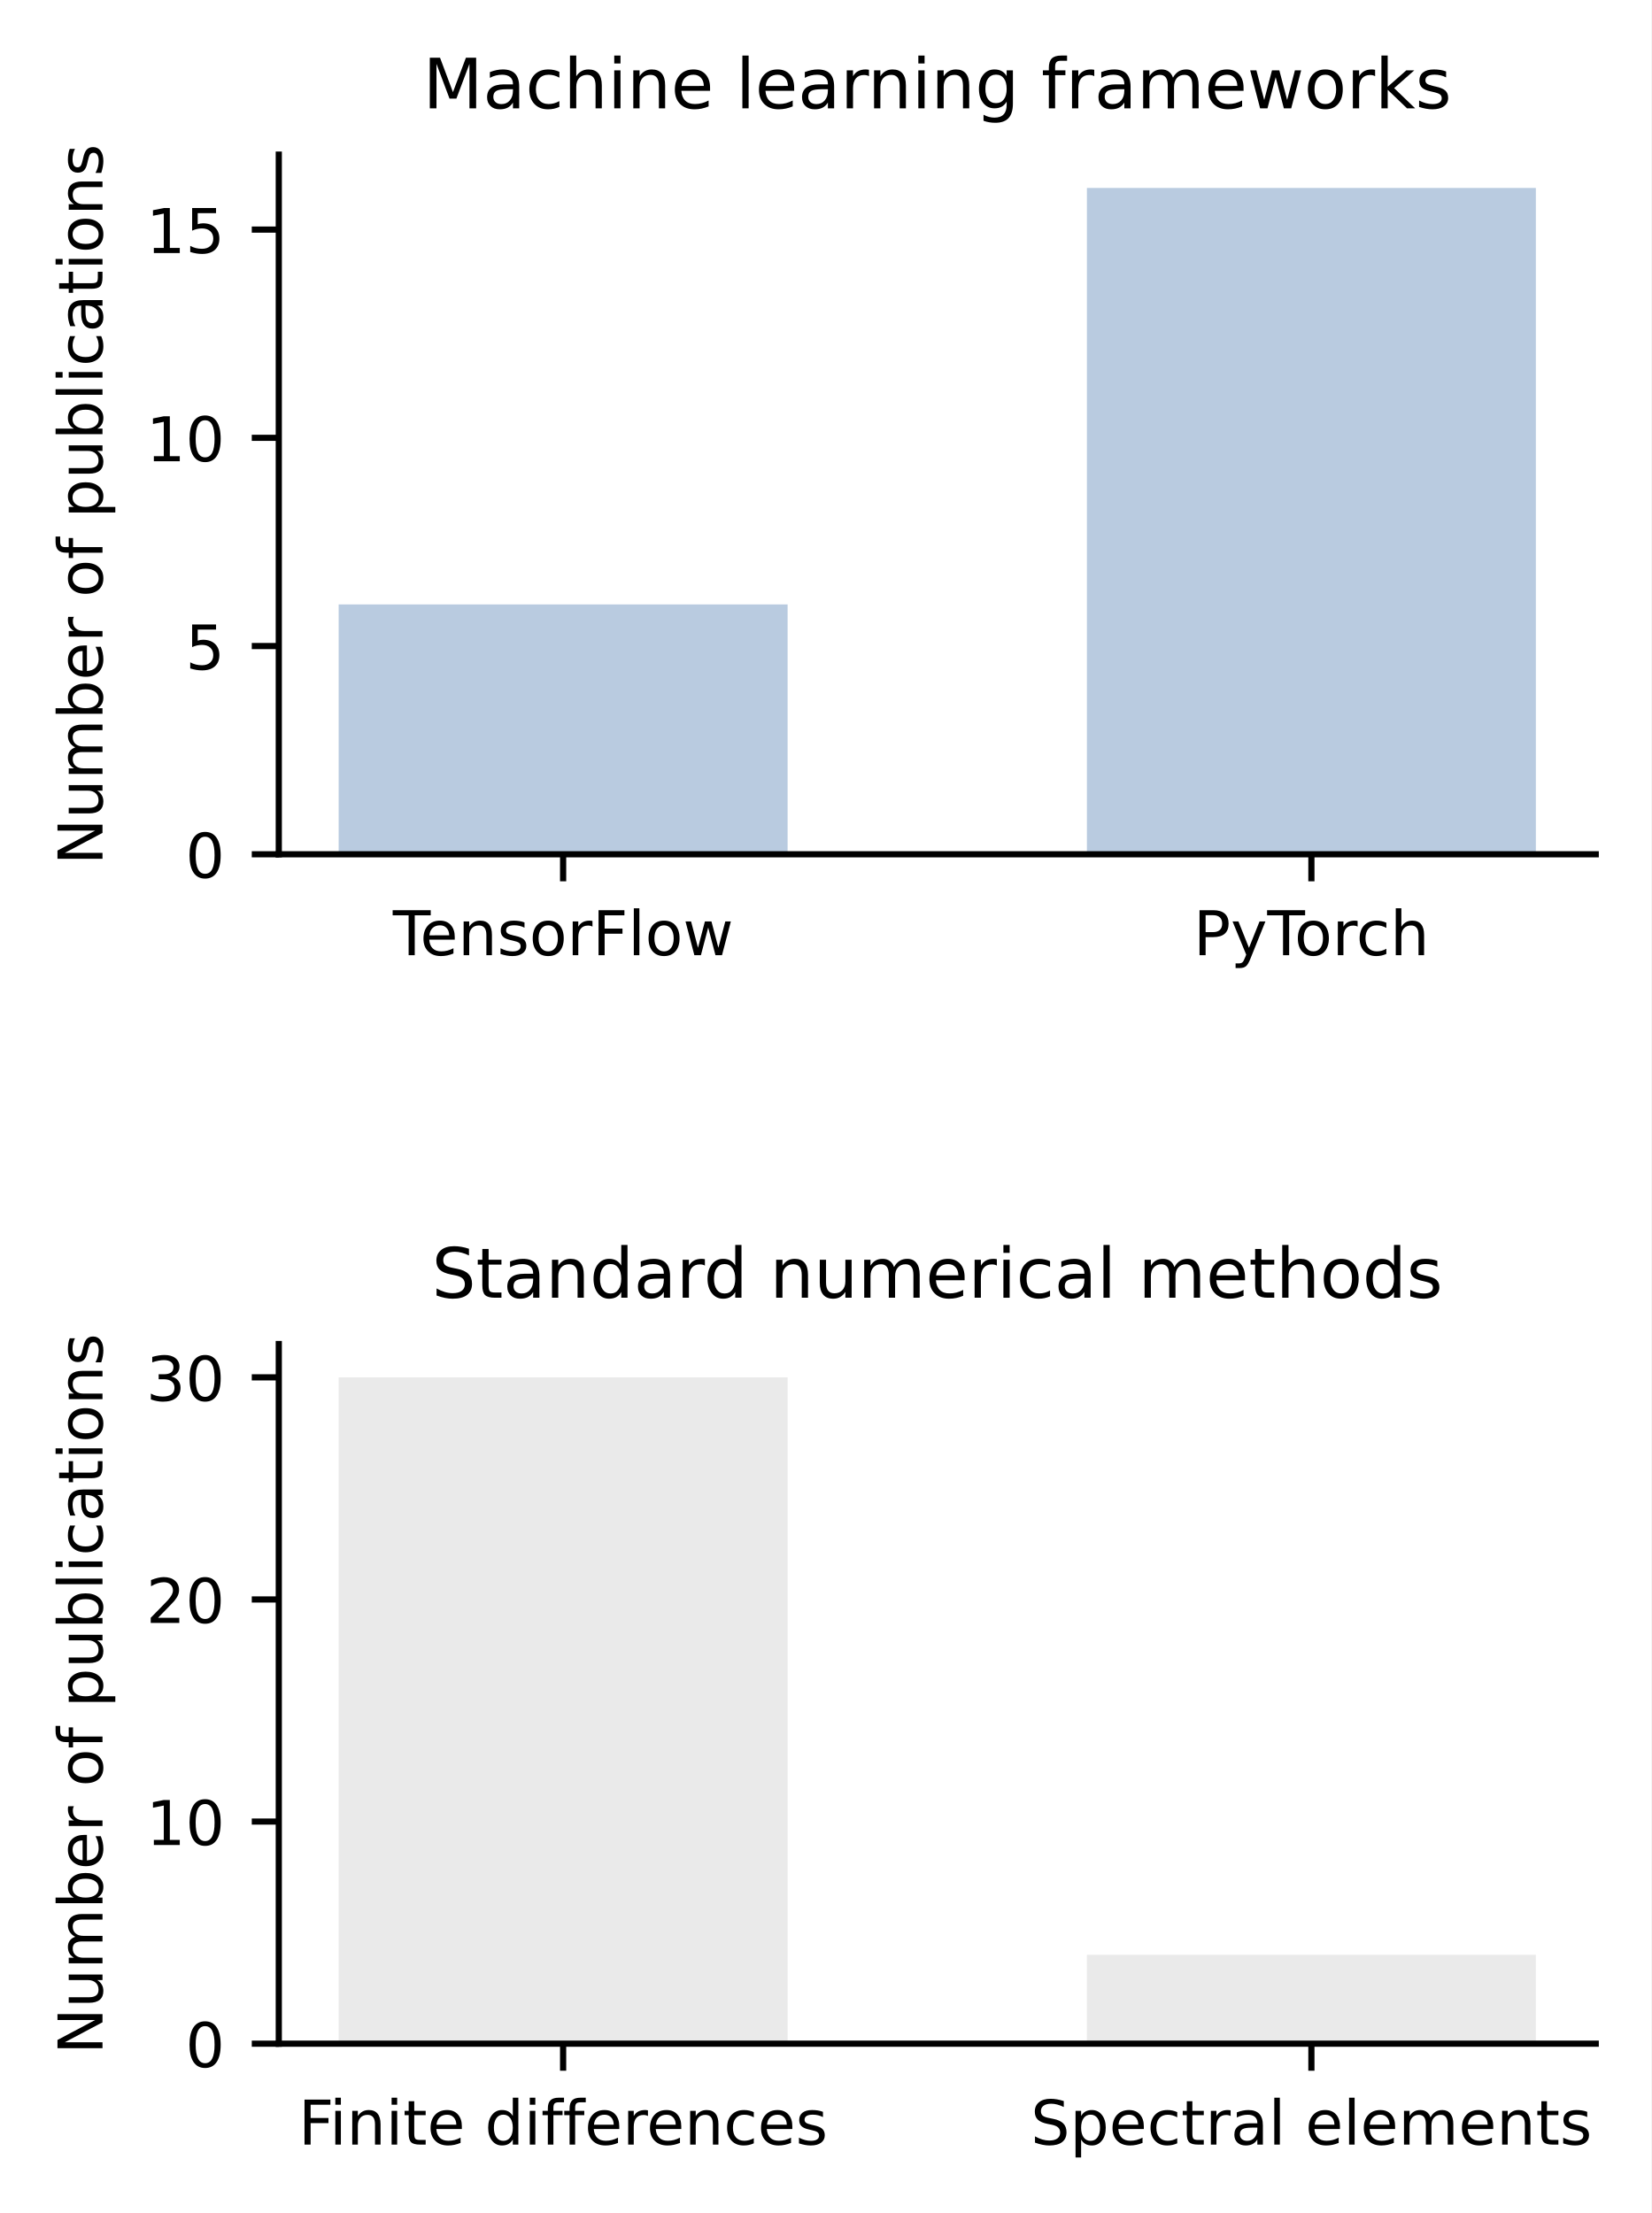
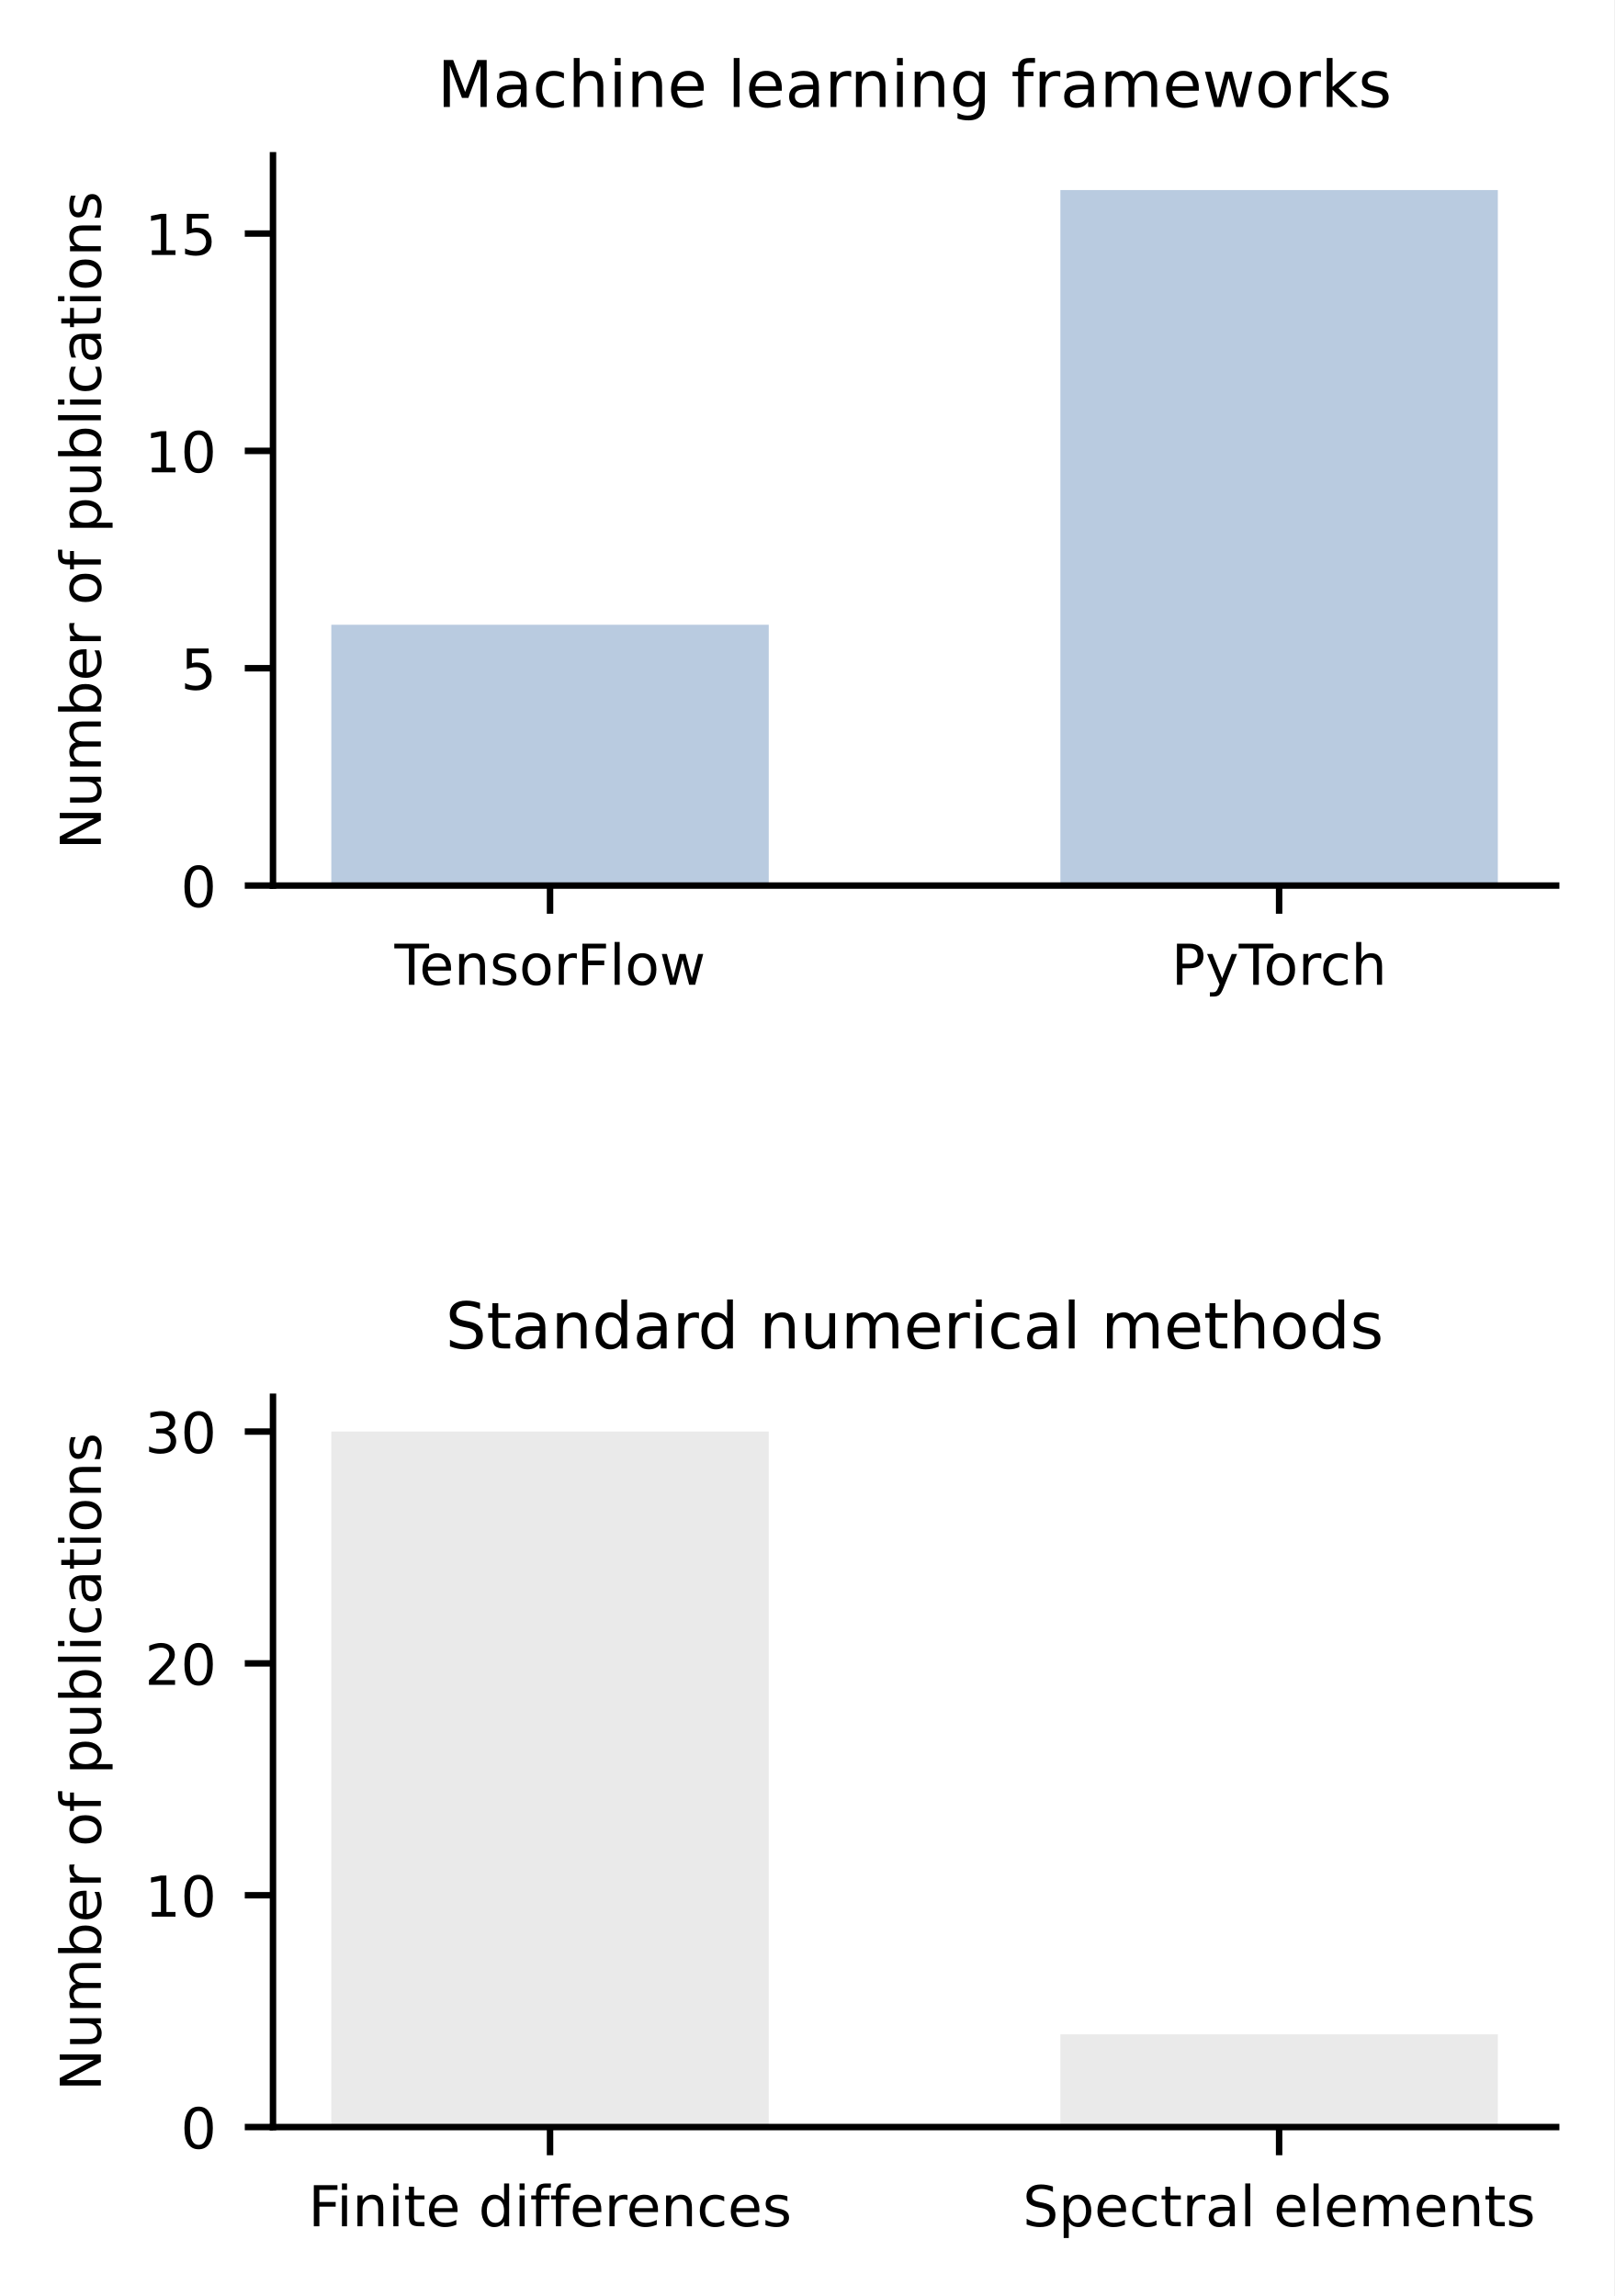
- <svg xmlns="http://www.w3.org/2000/svg" xmlns:xlink="http://www.w3.org/1999/xlink" width="213.963pt" height="286.781pt" viewBox="0 0 213.963 286.781" version="1.1">
+ <svg xmlns="http://www.w3.org/2000/svg" xmlns:xlink="http://www.w3.org/1999/xlink" width="200.346pt" height="285.053pt" viewBox="0 0 200.346 285.053" version="1.1">
  <defs>
    <style type="text/css">*{stroke-linejoin: round; stroke-linecap: butt}</style>
  </defs>
  <g id="figure_1">
    <g id="patch_1">
-       <path d="M 0 286.781  L 213.963 286.781  L 213.963 0  L 0 0  z " style="fill: #ffffff" />
+       <path d="M 0 285.053  L 200.346 285.053  L 200.346 0  L 0 0  z " style="fill: #ffffff" />
    </g>
    <g id="axes_1">
      <g id="patch_2">
-         <path d="M 36.123 110.705  L 206.762 110.705  L 206.762 20.039  L 36.123 20.039  z " style="fill: #ffffff" />
+         <path d="M 33.882 109.945  L 193.146 109.945  L 193.146 19.279  L 33.882 19.279  z " style="fill: #ffffff" />
      </g>
      <g id="patch_3">
-         <path d="M 43.879 110.705  L 102.052 110.705  L 102.052 78.324  L 43.879 78.324  z " clip-path="url(#p277407764f)" style="fill: #b9cbe0" />
+         <path d="M 41.121 109.945  L 95.416 109.945  L 95.416 77.564  L 41.121 77.564  z " clip-path="url(#p215ea0f92a)" style="fill: #b9cbe0" />
      </g>
      <g id="patch_4">
-         <path d="M 140.833 110.705  L 199.006 110.705  L 199.006 24.356  L 140.833 24.356  z " clip-path="url(#p277407764f)" style="fill: #b9cbe0" />
+         <path d="M 131.612 109.945  L 185.907 109.945  L 185.907 23.596  L 131.612 23.596  z " clip-path="url(#p215ea0f92a)" style="fill: #b9cbe0" />
      </g>
      <g id="matplotlib.axis_1">
        <g id="xtick_1">
          <g id="line2d_1">
            <defs>
-               <path id="ma3df332c4b" d="M 0 0  L 0 3.5  " style="stroke: #000000; stroke-width: 0.8" />
+               <path id="m71674c6749" d="M 0 0  L 0 3.5  " style="stroke: #000000; stroke-width: 0.8" />
            </defs>
            <g>
-               <use xlink:href="#ma3df332c4b" x="72.965" y="110.705" style="stroke: #000000; stroke-width: 0.8" />
+               <use xlink:href="#m71674c6749" x="68.269" y="109.945" style="stroke: #000000; stroke-width: 0.8" />
            </g>
          </g>
          <g id="text_1">
-             <g transform="translate(50.8996 123.784) scale(0.08 -0.08)">
+             <g transform="translate(48.96131 122.2643) scale(0.07 -0.07)">
              <defs>
                <path id="DejaVuSans-54" d="M -19 4666  L 3928 4666  L 3928 4134  L 2272 4134  L 2272 0  L 1638 0  L 1638 4134  L -19 4134  L -19 4666  z " transform="scale(0.015625)" />
                <path id="DejaVuSans-65" d="M 3597 1894  L 3597 1613  L 953 1613  Q 991 1019 1311 708  Q 1631 397 2203 397  Q 2534 397 2845 478  Q 3156 559 3463 722  L 3463 178  Q 3153 47 2828 -22  Q 2503 -91 2169 -91  Q 1331 -91 842 396  Q 353 884 353 1716  Q 353 2575 817 3079  Q 1281 3584 2069 3584  Q 2775 3584 3186 3129  Q 3597 2675 3597 1894  z M 3022 2063  Q 3016 2534 2758 2815  Q 2500 3097 2075 3097  Q 1594 3097 1305 2825  Q 1016 2553 972 2059  L 3022 2063  z " transform="scale(0.015625)" />
                <path id="DejaVuSans-6e" d="M 3513 2113  L 3513 0  L 2938 0  L 2938 2094  Q 2938 2591 2744 2837  Q 2550 3084 2163 3084  Q 1697 3084 1428 2787  Q 1159 2491 1159 1978  L 1159 0  L 581 0  L 581 3500  L 1159 3500  L 1159 2956  Q 1366 3272 1645 3428  Q 1925 3584 2291 3584  Q 2894 3584 3203 3211  Q 3513 2838 3513 2113  z " transform="scale(0.015625)" />
                <path id="DejaVuSans-73" d="M 2834 3397  L 2834 2853  Q 2591 2978 2328 3040  Q 2066 3103 1784 3103  Q 1356 3103 1142 2972  Q 928 2841 928 2578  Q 928 2378 1081 2264  Q 1234 2150 1697 2047  L 1894 2003  Q 2506 1872 2764 1633  Q 3022 1394 3022 966  Q 3022 478 2636 193  Q 2250 -91 1575 -91  Q 1294 -91 989 -36  Q 684 19 347 128  L 347 722  Q 666 556 975 473  Q 1284 391 1588 391  Q 1994 391 2212 530  Q 2431 669 2431 922  Q 2431 1156 2273 1281  Q 2116 1406 1581 1522  L 1381 1569  Q 847 1681 609 1914  Q 372 2147 372 2553  Q 372 3047 722 3315  Q 1072 3584 1716 3584  Q 2034 3584 2315 3537  Q 2597 3491 2834 3397  z " transform="scale(0.015625)" />
                <path id="DejaVuSans-6f" d="M 1959 3097  Q 1497 3097 1228 2736  Q 959 2375 959 1747  Q 959 1119 1226 758  Q 1494 397 1959 397  Q 2419 397 2687 759  Q 2956 1122 2956 1747  Q 2956 2369 2687 2733  Q 2419 3097 1959 3097  z M 1959 3584  Q 2709 3584 3137 3096  Q 3566 2609 3566 1747  Q 3566 888 3137 398  Q 2709 -91 1959 -91  Q 1206 -91 779 398  Q 353 888 353 1747  Q 353 2609 779 3096  Q 1206 3584 1959 3584  z " transform="scale(0.015625)" />
                <path id="DejaVuSans-72" d="M 2631 2963  Q 2534 3019 2420 3045  Q 2306 3072 2169 3072  Q 1681 3072 1420 2755  Q 1159 2438 1159 1844  L 1159 0  L 581 0  L 581 3500  L 1159 3500  L 1159 2956  Q 1341 3275 1631 3429  Q 1922 3584 2338 3584  Q 2397 3584 2469 3576  Q 2541 3569 2628 3553  L 2631 2963  z " transform="scale(0.015625)" />
                <path id="DejaVuSans-46" d="M 628 4666  L 3309 4666  L 3309 4134  L 1259 4134  L 1259 2759  L 3109 2759  L 3109 2228  L 1259 2228  L 1259 0  L 628 0  L 628 4666  z " transform="scale(0.015625)" />
                <path id="DejaVuSans-6c" d="M 603 4863  L 1178 4863  L 1178 0  L 603 0  L 603 4863  z " transform="scale(0.015625)" />
                <path id="DejaVuSans-77" d="M 269 3500  L 844 3500  L 1563 769  L 2278 3500  L 2956 3500  L 3675 769  L 4391 3500  L 4966 3500  L 4050 0  L 3372 0  L 2619 2869  L 1863 0  L 1184 0  L 269 3500  z " transform="scale(0.015625)" />
              </defs>
              <use xlink:href="#DejaVuSans-54" />
              <use xlink:href="#DejaVuSans-65" x="44.084" />
              <use xlink:href="#DejaVuSans-6e" x="105.607" />
              <use xlink:href="#DejaVuSans-73" x="168.986" />
              <use xlink:href="#DejaVuSans-6f" x="221.086" />
              <use xlink:href="#DejaVuSans-72" x="282.268" />
              <use xlink:href="#DejaVuSans-46" x="323.381" />
              <use xlink:href="#DejaVuSans-6c" x="380.9" />
              <use xlink:href="#DejaVuSans-6f" x="408.684" />
              <use xlink:href="#DejaVuSans-77" x="469.865" />
            </g>
          </g>
        </g>
        <g id="xtick_2">
          <g id="line2d_2">
            <g>
-               <use xlink:href="#ma3df332c4b" x="169.92" y="110.705" style="stroke: #000000; stroke-width: 0.8" />
+               <use xlink:href="#m71674c6749" x="158.76" y="109.945" style="stroke: #000000; stroke-width: 0.8" />
            </g>
          </g>
          <g id="text_2">
-             <g transform="translate(154.641 123.784) scale(0.08 -0.08)">
+             <g transform="translate(145.3907 122.2643) scale(0.07 -0.07)">
              <defs>
                <path id="DejaVuSans-50" d="M 1259 4147  L 1259 2394  L 2053 2394  Q 2494 2394 2734 2622  Q 2975 2850 2975 3272  Q 2975 3691 2734 3919  Q 2494 4147 2053 4147  L 1259 4147  z M 628 4666  L 2053 4666  Q 2838 4666 3239 4311  Q 3641 3956 3641 3272  Q 3641 2581 3239 2228  Q 2838 1875 2053 1875  L 1259 1875  L 1259 0  L 628 0  L 628 4666  z " transform="scale(0.015625)" />
                <path id="DejaVuSans-79" d="M 2059 -325  Q 1816 -950 1584 -1140  Q 1353 -1331 966 -1331  L 506 -1331  L 506 -850  L 844 -850  Q 1081 -850 1212 -737  Q 1344 -625 1503 -206  L 1606 56  L 191 3500  L 800 3500  L 1894 763  L 2988 3500  L 3597 3500  L 2059 -325  z " transform="scale(0.015625)" />
                <path id="DejaVuSans-63" d="M 3122 3366  L 3122 2828  Q 2878 2963 2633 3030  Q 2388 3097 2138 3097  Q 1578 3097 1268 2742  Q 959 2388 959 1747  Q 959 1106 1268 751  Q 1578 397 2138 397  Q 2388 397 2633 464  Q 2878 531 3122 666  L 3122 134  Q 2881 22 2623 -34  Q 2366 -91 2075 -91  Q 1284 -91 818 406  Q 353 903 353 1747  Q 353 2603 823 3093  Q 1294 3584 2113 3584  Q 2378 3584 2631 3529  Q 2884 3475 3122 3366  z " transform="scale(0.015625)" />
                <path id="DejaVuSans-68" d="M 3513 2113  L 3513 0  L 2938 0  L 2938 2094  Q 2938 2591 2744 2837  Q 2550 3084 2163 3084  Q 1697 3084 1428 2787  Q 1159 2491 1159 1978  L 1159 0  L 581 0  L 581 4863  L 1159 4863  L 1159 2956  Q 1366 3272 1645 3428  Q 1925 3584 2291 3584  Q 2894 3584 3203 3211  Q 3513 2838 3513 2113  z " transform="scale(0.015625)" />
              </defs>
              <use xlink:href="#DejaVuSans-50" />
              <use xlink:href="#DejaVuSans-79" x="60.303" />
              <use xlink:href="#DejaVuSans-54" x="119.482" />
              <use xlink:href="#DejaVuSans-6f" x="163.566" />
              <use xlink:href="#DejaVuSans-72" x="224.748" />
              <use xlink:href="#DejaVuSans-63" x="263.611" />
              <use xlink:href="#DejaVuSans-68" x="318.592" />
            </g>
          </g>
        </g>
      </g>
      <g id="matplotlib.axis_2">
        <g id="ytick_1">
          <g id="line2d_3">
            <defs>
-               <path id="m4f732f6bfc" d="M 0 0  L -3.5 0  " style="stroke: #000000; stroke-width: 0.8" />
+               <path id="m1fb10e6736" d="M 0 0  L -3.5 0  " style="stroke: #000000; stroke-width: 0.8" />
            </defs>
            <g>
-               <use xlink:href="#m4f732f6bfc" x="36.123" y="110.705" style="stroke: #000000; stroke-width: 0.8" />
+               <use xlink:href="#m1fb10e6736" x="33.882" y="109.945" style="stroke: #000000; stroke-width: 0.8" />
            </g>
          </g>
          <g id="text_3">
-             <g transform="translate(24.0325 113.7446) scale(0.08 -0.08)">
+             <g transform="translate(22.42844 112.6049) scale(0.07 -0.07)">
              <defs>
                <path id="DejaVuSans-30" d="M 2034 4250  Q 1547 4250 1301 3770  Q 1056 3291 1056 2328  Q 1056 1369 1301 889  Q 1547 409 2034 409  Q 2525 409 2770 889  Q 3016 1369 3016 2328  Q 3016 3291 2770 3770  Q 2525 4250 2034 4250  z M 2034 4750  Q 2819 4750 3233 4129  Q 3647 3509 3647 2328  Q 3647 1150 3233 529  Q 2819 -91 2034 -91  Q 1250 -91 836 529  Q 422 1150 422 2328  Q 422 3509 836 4129  Q 1250 4750 2034 4750  z " transform="scale(0.015625)" />
              </defs>
              <use xlink:href="#DejaVuSans-30" />
            </g>
          </g>
        </g>
        <g id="ytick_2">
          <g id="line2d_4">
            <g>
-               <use xlink:href="#m4f732f6bfc" x="36.123" y="83.721" style="stroke: #000000; stroke-width: 0.8" />
+               <use xlink:href="#m1fb10e6736" x="33.882" y="82.961" style="stroke: #000000; stroke-width: 0.8" />
            </g>
          </g>
          <g id="text_4">
-             <g transform="translate(24.0325 86.76051) scale(0.08 -0.08)">
+             <g transform="translate(22.42844 85.62074) scale(0.07 -0.07)">
              <defs>
                <path id="DejaVuSans-35" d="M 691 4666  L 3169 4666  L 3169 4134  L 1269 4134  L 1269 2991  Q 1406 3038 1543 3061  Q 1681 3084 1819 3084  Q 2600 3084 3056 2656  Q 3513 2228 3513 1497  Q 3513 744 3044 326  Q 2575 -91 1722 -91  Q 1428 -91 1123 -41  Q 819 9 494 109  L 494 744  Q 775 591 1075 516  Q 1375 441 1709 441  Q 2250 441 2565 725  Q 2881 1009 2881 1497  Q 2881 1984 2565 2268  Q 2250 2553 1709 2553  Q 1456 2553 1204 2497  Q 953 2441 691 2322  L 691 4666  z " transform="scale(0.015625)" />
              </defs>
              <use xlink:href="#DejaVuSans-35" />
            </g>
          </g>
        </g>
        <g id="ytick_3">
          <g id="line2d_5">
            <g>
-               <use xlink:href="#m4f732f6bfc" x="36.123" y="56.737" style="stroke: #000000; stroke-width: 0.8" />
+               <use xlink:href="#m1fb10e6736" x="33.882" y="55.977" style="stroke: #000000; stroke-width: 0.8" />
            </g>
          </g>
          <g id="text_5">
-             <g transform="translate(18.9425 59.77638) scale(0.08 -0.08)">
+             <g transform="translate(17.97469 58.63662) scale(0.07 -0.07)">
              <defs>
                <path id="DejaVuSans-31" d="M 794 531  L 1825 531  L 1825 4091  L 703 3866  L 703 4441  L 1819 4666  L 2450 4666  L 2450 531  L 3481 531  L 3481 0  L 794 0  L 794 531  z " transform="scale(0.015625)" />
              </defs>
              <use xlink:href="#DejaVuSans-31" />
              <use xlink:href="#DejaVuSans-30" x="63.623" />
            </g>
          </g>
        </g>
        <g id="ytick_4">
          <g id="line2d_6">
            <g>
-               <use xlink:href="#m4f732f6bfc" x="36.123" y="29.753" style="stroke: #000000; stroke-width: 0.8" />
+               <use xlink:href="#m1fb10e6736" x="33.882" y="28.993" style="stroke: #000000; stroke-width: 0.8" />
            </g>
          </g>
          <g id="text_6">
-             <g transform="translate(18.9425 32.79225) scale(0.08 -0.08)">
+             <g transform="translate(17.97469 31.65249) scale(0.07 -0.07)">
              <use xlink:href="#DejaVuSans-31" />
              <use xlink:href="#DejaVuSans-35" x="63.623" />
            </g>
          </g>
        </g>
        <g id="text_7">
-           <g transform="translate(13.27875 112.0713) rotate(-90) scale(0.08 -0.08)">
+           <g transform="translate(12.51891 105.474) rotate(-90) scale(0.07 -0.07)">
            <defs>
              <path id="DejaVuSans-4e" d="M 628 4666  L 1478 4666  L 3547 763  L 3547 4666  L 4159 4666  L 4159 0  L 3309 0  L 1241 3903  L 1241 0  L 628 0  L 628 4666  z " transform="scale(0.015625)" />
              <path id="DejaVuSans-75" d="M 544 1381  L 544 3500  L 1119 3500  L 1119 1403  Q 1119 906 1312 657  Q 1506 409 1894 409  Q 2359 409 2629 706  Q 2900 1003 2900 1516  L 2900 3500  L 3475 3500  L 3475 0  L 2900 0  L 2900 538  Q 2691 219 2414 64  Q 2138 -91 1772 -91  Q 1169 -91 856 284  Q 544 659 544 1381  z M 1991 3584  L 1991 3584  z " transform="scale(0.015625)" />
              <path id="DejaVuSans-6d" d="M 3328 2828  Q 3544 3216 3844 3400  Q 4144 3584 4550 3584  Q 5097 3584 5394 3201  Q 5691 2819 5691 2113  L 5691 0  L 5113 0  L 5113 2094  Q 5113 2597 4934 2840  Q 4756 3084 4391 3084  Q 3944 3084 3684 2787  Q 3425 2491 3425 1978  L 3425 0  L 2847 0  L 2847 2094  Q 2847 2600 2669 2842  Q 2491 3084 2119 3084  Q 1678 3084 1418 2786  Q 1159 2488 1159 1978  L 1159 0  L 581 0  L 581 3500  L 1159 3500  L 1159 2956  Q 1356 3278 1631 3431  Q 1906 3584 2284 3584  Q 2666 3584 2933 3390  Q 3200 3197 3328 2828  z " transform="scale(0.015625)" />
              <path id="DejaVuSans-62" d="M 3116 1747  Q 3116 2381 2855 2742  Q 2594 3103 2138 3103  Q 1681 3103 1420 2742  Q 1159 2381 1159 1747  Q 1159 1113 1420 752  Q 1681 391 2138 391  Q 2594 391 2855 752  Q 3116 1113 3116 1747  z M 1159 2969  Q 1341 3281 1617 3432  Q 1894 3584 2278 3584  Q 2916 3584 3314 3078  Q 3713 2572 3713 1747  Q 3713 922 3314 415  Q 2916 -91 2278 -91  Q 1894 -91 1617 61  Q 1341 213 1159 525  L 1159 0  L 581 0  L 581 4863  L 1159 4863  L 1159 2969  z " transform="scale(0.015625)" />
              <path id="DejaVuSans-20" transform="scale(0.015625)" />
              <path id="DejaVuSans-66" d="M 2375 4863  L 2375 4384  L 1825 4384  Q 1516 4384 1395 4259  Q 1275 4134 1275 3809  L 1275 3500  L 2222 3500  L 2222 3053  L 1275 3053  L 1275 0  L 697 0  L 697 3053  L 147 3053  L 147 3500  L 697 3500  L 697 3744  Q 697 4328 969 4595  Q 1241 4863 1831 4863  L 2375 4863  z " transform="scale(0.015625)" />
              <path id="DejaVuSans-70" d="M 1159 525  L 1159 -1331  L 581 -1331  L 581 3500  L 1159 3500  L 1159 2969  Q 1341 3281 1617 3432  Q 1894 3584 2278 3584  Q 2916 3584 3314 3078  Q 3713 2572 3713 1747  Q 3713 922 3314 415  Q 2916 -91 2278 -91  Q 1894 -91 1617 61  Q 1341 213 1159 525  z M 3116 1747  Q 3116 2381 2855 2742  Q 2594 3103 2138 3103  Q 1681 3103 1420 2742  Q 1159 2381 1159 1747  Q 1159 1113 1420 752  Q 1681 391 2138 391  Q 2594 391 2855 752  Q 3116 1113 3116 1747  z " transform="scale(0.015625)" />
              <path id="DejaVuSans-69" d="M 603 3500  L 1178 3500  L 1178 0  L 603 0  L 603 3500  z M 603 4863  L 1178 4863  L 1178 4134  L 603 4134  L 603 4863  z " transform="scale(0.015625)" />
              <path id="DejaVuSans-61" d="M 2194 1759  Q 1497 1759 1228 1600  Q 959 1441 959 1056  Q 959 750 1161 570  Q 1363 391 1709 391  Q 2188 391 2477 730  Q 2766 1069 2766 1631  L 2766 1759  L 2194 1759  z M 3341 1997  L 3341 0  L 2766 0  L 2766 531  Q 2569 213 2275 61  Q 1981 -91 1556 -91  Q 1019 -91 701 211  Q 384 513 384 1019  Q 384 1609 779 1909  Q 1175 2209 1959 2209  L 2766 2209  L 2766 2266  Q 2766 2663 2505 2880  Q 2244 3097 1772 3097  Q 1472 3097 1187 3025  Q 903 2953 641 2809  L 641 3341  Q 956 3463 1253 3523  Q 1550 3584 1831 3584  Q 2591 3584 2966 3190  Q 3341 2797 3341 1997  z " transform="scale(0.015625)" />
              <path id="DejaVuSans-74" d="M 1172 4494  L 1172 3500  L 2356 3500  L 2356 3053  L 1172 3053  L 1172 1153  Q 1172 725 1289 603  Q 1406 481 1766 481  L 2356 481  L 2356 0  L 1766 0  Q 1100 0 847 248  Q 594 497 594 1153  L 594 3053  L 172 3053  L 172 3500  L 594 3500  L 594 4494  L 1172 4494  z " transform="scale(0.015625)" />
            </defs>
            <use xlink:href="#DejaVuSans-4e" />
            <use xlink:href="#DejaVuSans-75" x="74.805" />
            <use xlink:href="#DejaVuSans-6d" x="138.184" />
            <use xlink:href="#DejaVuSans-62" x="235.596" />
            <use xlink:href="#DejaVuSans-65" x="299.072" />
            <use xlink:href="#DejaVuSans-72" x="360.596" />
            <use xlink:href="#DejaVuSans-20" x="401.709" />
            <use xlink:href="#DejaVuSans-6f" x="433.496" />
            <use xlink:href="#DejaVuSans-66" x="494.678" />
            <use xlink:href="#DejaVuSans-20" x="529.883" />
            <use xlink:href="#DejaVuSans-70" x="561.67" />
            <use xlink:href="#DejaVuSans-75" x="625.146" />
            <use xlink:href="#DejaVuSans-62" x="688.525" />
            <use xlink:href="#DejaVuSans-6c" x="752.002" />
            <use xlink:href="#DejaVuSans-69" x="779.785" />
            <use xlink:href="#DejaVuSans-63" x="807.568" />
            <use xlink:href="#DejaVuSans-61" x="862.549" />
            <use xlink:href="#DejaVuSans-74" x="923.828" />
            <use xlink:href="#DejaVuSans-69" x="963.037" />
            <use xlink:href="#DejaVuSans-6f" x="990.82" />
            <use xlink:href="#DejaVuSans-6e" x="1052.002" />
            <use xlink:href="#DejaVuSans-73" x="1115.381" />
          </g>
        </g>
      </g>
      <g id="patch_5">
-         <path d="M 36.123 110.705  L 36.123 20.039  " style="fill: none; stroke: #000000; stroke-width: 0.8; stroke-linejoin: miter; stroke-linecap: square" />
+         <path d="M 33.882 109.945  L 33.882 19.279  " style="fill: none; stroke: #000000; stroke-width: 0.8; stroke-linejoin: miter; stroke-linecap: square" />
      </g>
      <g id="patch_6">
-         <path d="M 36.123 110.705  L 206.762 110.705  " style="fill: none; stroke: #000000; stroke-width: 0.8; stroke-linejoin: miter; stroke-linecap: square" />
+         <path d="M 33.882 109.945  L 193.146 109.945  " style="fill: none; stroke: #000000; stroke-width: 0.8; stroke-linejoin: miter; stroke-linecap: square" />
      </g>
      <g id="text_8">
-         <g transform="translate(54.80875 14.03859) scale(0.09 -0.09)">
+         <g transform="translate(54.28419 13.27875) scale(0.08 -0.08)">
          <defs>
            <path id="DejaVuSans-4d" d="M 628 4666  L 1569 4666  L 2759 1491  L 3956 4666  L 4897 4666  L 4897 0  L 4281 0  L 4281 4097  L 3078 897  L 2444 897  L 1241 4097  L 1241 0  L 628 0  L 628 4666  z " transform="scale(0.015625)" />
            <path id="DejaVuSans-67" d="M 2906 1791  Q 2906 2416 2648 2759  Q 2391 3103 1925 3103  Q 1463 3103 1205 2759  Q 947 2416 947 1791  Q 947 1169 1205 825  Q 1463 481 1925 481  Q 2391 481 2648 825  Q 2906 1169 2906 1791  z M 3481 434  Q 3481 -459 3084 -895  Q 2688 -1331 1869 -1331  Q 1566 -1331 1297 -1286  Q 1028 -1241 775 -1147  L 775 -588  Q 1028 -725 1275 -790  Q 1522 -856 1778 -856  Q 2344 -856 2625 -561  Q 2906 -266 2906 331  L 2906 616  Q 2728 306 2450 153  Q 2172 0 1784 0  Q 1141 0 747 490  Q 353 981 353 1791  Q 353 2603 747 3093  Q 1141 3584 1784 3584  Q 2172 3584 2450 3431  Q 2728 3278 2906 2969  L 2906 3500  L 3481 3500  L 3481 434  z " transform="scale(0.015625)" />
            <path id="DejaVuSans-6b" d="M 581 4863  L 1159 4863  L 1159 1991  L 2875 3500  L 3609 3500  L 1753 1863  L 3688 0  L 2938 0  L 1159 1709  L 1159 0  L 581 0  L 581 4863  z " transform="scale(0.015625)" />
          </defs>
          <use xlink:href="#DejaVuSans-4d" />
          <use xlink:href="#DejaVuSans-61" x="86.279" />
          <use xlink:href="#DejaVuSans-63" x="147.559" />
          <use xlink:href="#DejaVuSans-68" x="202.539" />
          <use xlink:href="#DejaVuSans-69" x="265.918" />
          <use xlink:href="#DejaVuSans-6e" x="293.701" />
          <use xlink:href="#DejaVuSans-65" x="357.08" />
          <use xlink:href="#DejaVuSans-20" x="418.604" />
          <use xlink:href="#DejaVuSans-6c" x="450.391" />
          <use xlink:href="#DejaVuSans-65" x="478.174" />
          <use xlink:href="#DejaVuSans-61" x="539.697" />
          <use xlink:href="#DejaVuSans-72" x="600.977" />
          <use xlink:href="#DejaVuSans-6e" x="640.34" />
          <use xlink:href="#DejaVuSans-69" x="703.719" />
          <use xlink:href="#DejaVuSans-6e" x="731.502" />
          <use xlink:href="#DejaVuSans-67" x="794.881" />
          <use xlink:href="#DejaVuSans-20" x="858.357" />
          <use xlink:href="#DejaVuSans-66" x="890.145" />
          <use xlink:href="#DejaVuSans-72" x="925.35" />
          <use xlink:href="#DejaVuSans-61" x="966.463" />
          <use xlink:href="#DejaVuSans-6d" x="1027.742" />
          <use xlink:href="#DejaVuSans-65" x="1125.154" />
          <use xlink:href="#DejaVuSans-77" x="1186.678" />
          <use xlink:href="#DejaVuSans-6f" x="1268.465" />
          <use xlink:href="#DejaVuSans-72" x="1329.646" />
          <use xlink:href="#DejaVuSans-6b" x="1370.76" />
          <use xlink:href="#DejaVuSans-73" x="1428.67" />
        </g>
      </g>
    </g>
    <g id="axes_2">
      <g id="patch_7">
-         <path d="M 36.123 264.839  L 206.762 264.839  L 206.762 174.172  L 36.123 174.172  z " style="fill: #ffffff" />
+         <path d="M 33.882 264.079  L 193.146 264.079  L 193.146 173.412  L 33.882 173.412  z " style="fill: #ffffff" />
      </g>
      <g id="patch_8">
-         <path d="M 43.879 264.839  L 102.052 264.839  L 102.052 178.489  L 43.879 178.489  z " clip-path="url(#pd25da60997)" style="fill: #d6d6d6; fill-opacity: 0.514" />
+         <path d="M 41.121 264.079  L 95.416 264.079  L 95.416 177.73  L 41.121 177.73  z " clip-path="url(#p2e619eee0d)" style="fill: #d6d6d6; fill-opacity: 0.514" />
      </g>
      <g id="patch_9">
-         <path d="M 140.833 264.839  L 199.006 264.839  L 199.006 253.325  L 140.833 253.325  z " clip-path="url(#pd25da60997)" style="fill: #d6d6d6; fill-opacity: 0.514" />
+         <path d="M 131.612 264.079  L 185.907 264.079  L 185.907 252.566  L 131.612 252.566  z " clip-path="url(#p2e619eee0d)" style="fill: #d6d6d6; fill-opacity: 0.514" />
      </g>
      <g id="matplotlib.axis_3">
        <g id="xtick_3">
          <g id="line2d_7">
            <g>
-               <use xlink:href="#ma3df332c4b" x="72.965" y="264.839" style="stroke: #000000; stroke-width: 0.8" />
+               <use xlink:href="#m71674c6749" x="68.269" y="264.079" style="stroke: #000000; stroke-width: 0.8" />
            </g>
          </g>
          <g id="text_9">
-             <g transform="translate(38.67335 277.9173) scale(0.08 -0.08)">
+             <g transform="translate(38.26334 276.3977) scale(0.07 -0.07)">
              <defs>
                <path id="DejaVuSans-64" d="M 2906 2969  L 2906 4863  L 3481 4863  L 3481 0  L 2906 0  L 2906 525  Q 2725 213 2448 61  Q 2172 -91 1784 -91  Q 1150 -91 751 415  Q 353 922 353 1747  Q 353 2572 751 3078  Q 1150 3584 1784 3584  Q 2172 3584 2448 3432  Q 2725 3281 2906 2969  z M 947 1747  Q 947 1113 1208 752  Q 1469 391 1925 391  Q 2381 391 2643 752  Q 2906 1113 2906 1747  Q 2906 2381 2643 2742  Q 2381 3103 1925 3103  Q 1469 3103 1208 2742  Q 947 2381 947 1747  z " transform="scale(0.015625)" />
              </defs>
              <use xlink:href="#DejaVuSans-46" />
              <use xlink:href="#DejaVuSans-69" x="50.27" />
              <use xlink:href="#DejaVuSans-6e" x="78.053" />
              <use xlink:href="#DejaVuSans-69" x="141.432" />
              <use xlink:href="#DejaVuSans-74" x="169.215" />
              <use xlink:href="#DejaVuSans-65" x="208.424" />
              <use xlink:href="#DejaVuSans-20" x="269.947" />
              <use xlink:href="#DejaVuSans-64" x="301.734" />
              <use xlink:href="#DejaVuSans-69" x="365.211" />
              <use xlink:href="#DejaVuSans-66" x="392.994" />
              <use xlink:href="#DejaVuSans-66" x="428.199" />
              <use xlink:href="#DejaVuSans-65" x="463.404" />
              <use xlink:href="#DejaVuSans-72" x="524.928" />
              <use xlink:href="#DejaVuSans-65" x="563.791" />
              <use xlink:href="#DejaVuSans-6e" x="625.314" />
              <use xlink:href="#DejaVuSans-63" x="688.693" />
              <use xlink:href="#DejaVuSans-65" x="743.674" />
              <use xlink:href="#DejaVuSans-73" x="805.197" />
            </g>
          </g>
        </g>
        <g id="xtick_4">
          <g id="line2d_8">
            <g>
-               <use xlink:href="#ma3df332c4b" x="169.92" y="264.839" style="stroke: #000000; stroke-width: 0.8" />
+               <use xlink:href="#m71674c6749" x="158.76" y="264.079" style="stroke: #000000; stroke-width: 0.8" />
            </g>
          </g>
          <g id="text_10">
-             <g transform="translate(133.556 277.9173) scale(0.08 -0.08)">
+             <g transform="translate(126.9414 276.3977) scale(0.07 -0.07)">
              <defs>
                <path id="DejaVuSans-53" d="M 3425 4513  L 3425 3897  Q 3066 4069 2747 4153  Q 2428 4238 2131 4238  Q 1616 4238 1336 4038  Q 1056 3838 1056 3469  Q 1056 3159 1242 3001  Q 1428 2844 1947 2747  L 2328 2669  Q 3034 2534 3370 2195  Q 3706 1856 3706 1288  Q 3706 609 3251 259  Q 2797 -91 1919 -91  Q 1588 -91 1214 -16  Q 841 59 441 206  L 441 856  Q 825 641 1194 531  Q 1563 422 1919 422  Q 2459 422 2753 634  Q 3047 847 3047 1241  Q 3047 1584 2836 1778  Q 2625 1972 2144 2069  L 1759 2144  Q 1053 2284 737 2584  Q 422 2884 422 3419  Q 422 4038 858 4394  Q 1294 4750 2059 4750  Q 2388 4750 2728 4690  Q 3069 4631 3425 4513  z " transform="scale(0.015625)" />
              </defs>
              <use xlink:href="#DejaVuSans-53" />
              <use xlink:href="#DejaVuSans-70" x="63.477" />
              <use xlink:href="#DejaVuSans-65" x="126.953" />
              <use xlink:href="#DejaVuSans-63" x="188.477" />
              <use xlink:href="#DejaVuSans-74" x="243.457" />
              <use xlink:href="#DejaVuSans-72" x="282.666" />
              <use xlink:href="#DejaVuSans-61" x="323.779" />
              <use xlink:href="#DejaVuSans-6c" x="385.059" />
              <use xlink:href="#DejaVuSans-20" x="412.842" />
              <use xlink:href="#DejaVuSans-65" x="444.629" />
              <use xlink:href="#DejaVuSans-6c" x="506.152" />
              <use xlink:href="#DejaVuSans-65" x="533.936" />
              <use xlink:href="#DejaVuSans-6d" x="595.459" />
              <use xlink:href="#DejaVuSans-65" x="692.871" />
              <use xlink:href="#DejaVuSans-6e" x="754.395" />
              <use xlink:href="#DejaVuSans-74" x="817.773" />
              <use xlink:href="#DejaVuSans-73" x="856.982" />
            </g>
          </g>
        </g>
      </g>
      <g id="matplotlib.axis_4">
        <g id="ytick_5">
          <g id="line2d_9">
            <g>
-               <use xlink:href="#m4f732f6bfc" x="36.123" y="264.839" style="stroke: #000000; stroke-width: 0.8" />
+               <use xlink:href="#m1fb10e6736" x="33.882" y="264.079" style="stroke: #000000; stroke-width: 0.8" />
            </g>
          </g>
          <g id="text_11">
-             <g transform="translate(24.0325 267.878) scale(0.08 -0.08)">
+             <g transform="translate(22.42844 266.7382) scale(0.07 -0.07)">
              <use xlink:href="#DejaVuSans-30" />
            </g>
          </g>
        </g>
        <g id="ytick_6">
          <g id="line2d_10">
            <g>
-               <use xlink:href="#m4f732f6bfc" x="36.123" y="236.056" style="stroke: #000000; stroke-width: 0.8" />
+               <use xlink:href="#m1fb10e6736" x="33.882" y="235.296" style="stroke: #000000; stroke-width: 0.8" />
            </g>
          </g>
          <g id="text_12">
-             <g transform="translate(18.9425 239.0949) scale(0.08 -0.08)">
+             <g transform="translate(17.97469 237.9551) scale(0.07 -0.07)">
              <use xlink:href="#DejaVuSans-31" />
              <use xlink:href="#DejaVuSans-30" x="63.623" />
            </g>
          </g>
        </g>
        <g id="ytick_7">
          <g id="line2d_11">
            <g>
-               <use xlink:href="#m4f732f6bfc" x="36.123" y="207.272" style="stroke: #000000; stroke-width: 0.8" />
+               <use xlink:href="#m1fb10e6736" x="33.882" y="206.513" style="stroke: #000000; stroke-width: 0.8" />
            </g>
          </g>
          <g id="text_13">
-             <g transform="translate(18.9425 210.3118) scale(0.08 -0.08)">
+             <g transform="translate(17.97469 209.1721) scale(0.07 -0.07)">
              <defs>
                <path id="DejaVuSans-32" d="M 1228 531  L 3431 531  L 3431 0  L 469 0  L 469 531  Q 828 903 1448 1529  Q 2069 2156 2228 2338  Q 2531 2678 2651 2914  Q 2772 3150 2772 3378  Q 2772 3750 2511 3984  Q 2250 4219 1831 4219  Q 1534 4219 1204 4116  Q 875 4013 500 3803  L 500 4441  Q 881 4594 1212 4672  Q 1544 4750 1819 4750  Q 2544 4750 2975 4387  Q 3406 4025 3406 3419  Q 3406 3131 3298 2873  Q 3191 2616 2906 2266  Q 2828 2175 2409 1742  Q 1991 1309 1228 531  z " transform="scale(0.015625)" />
              </defs>
              <use xlink:href="#DejaVuSans-32" />
              <use xlink:href="#DejaVuSans-30" x="63.623" />
            </g>
          </g>
        </g>
        <g id="ytick_8">
          <g id="line2d_12">
            <g>
-               <use xlink:href="#m4f732f6bfc" x="36.123" y="178.489" style="stroke: #000000; stroke-width: 0.8" />
+               <use xlink:href="#m1fb10e6736" x="33.882" y="177.73" style="stroke: #000000; stroke-width: 0.8" />
            </g>
          </g>
          <g id="text_14">
-             <g transform="translate(18.9425 181.5288) scale(0.08 -0.08)">
+             <g transform="translate(17.97469 180.389) scale(0.07 -0.07)">
              <defs>
                <path id="DejaVuSans-33" d="M 2597 2516  Q 3050 2419 3304 2112  Q 3559 1806 3559 1356  Q 3559 666 3084 287  Q 2609 -91 1734 -91  Q 1441 -91 1130 -33  Q 819 25 488 141  L 488 750  Q 750 597 1062 519  Q 1375 441 1716 441  Q 2309 441 2620 675  Q 2931 909 2931 1356  Q 2931 1769 2642 2001  Q 2353 2234 1838 2234  L 1294 2234  L 1294 2753  L 1863 2753  Q 2328 2753 2575 2939  Q 2822 3125 2822 3475  Q 2822 3834 2567 4026  Q 2313 4219 1838 4219  Q 1578 4219 1281 4162  Q 984 4106 628 3988  L 628 4550  Q 988 4650 1302 4700  Q 1616 4750 1894 4750  Q 2613 4750 3031 4423  Q 3450 4097 3450 3541  Q 3450 3153 3228 2886  Q 3006 2619 2597 2516  z " transform="scale(0.015625)" />
              </defs>
              <use xlink:href="#DejaVuSans-33" />
              <use xlink:href="#DejaVuSans-30" x="63.623" />
            </g>
          </g>
        </g>
        <g id="text_15">
-           <g transform="translate(13.27875 266.2046) rotate(-90) scale(0.08 -0.08)">
+           <g transform="translate(12.51891 259.6074) rotate(-90) scale(0.07 -0.07)">
            <use xlink:href="#DejaVuSans-4e" />
            <use xlink:href="#DejaVuSans-75" x="74.805" />
            <use xlink:href="#DejaVuSans-6d" x="138.184" />
            <use xlink:href="#DejaVuSans-62" x="235.596" />
            <use xlink:href="#DejaVuSans-65" x="299.072" />
            <use xlink:href="#DejaVuSans-72" x="360.596" />
            <use xlink:href="#DejaVuSans-20" x="401.709" />
            <use xlink:href="#DejaVuSans-6f" x="433.496" />
            <use xlink:href="#DejaVuSans-66" x="494.678" />
            <use xlink:href="#DejaVuSans-20" x="529.883" />
            <use xlink:href="#DejaVuSans-70" x="561.67" />
            <use xlink:href="#DejaVuSans-75" x="625.146" />
            <use xlink:href="#DejaVuSans-62" x="688.525" />
            <use xlink:href="#DejaVuSans-6c" x="752.002" />
            <use xlink:href="#DejaVuSans-69" x="779.785" />
            <use xlink:href="#DejaVuSans-63" x="807.568" />
            <use xlink:href="#DejaVuSans-61" x="862.549" />
            <use xlink:href="#DejaVuSans-74" x="923.828" />
            <use xlink:href="#DejaVuSans-69" x="963.037" />
            <use xlink:href="#DejaVuSans-6f" x="990.82" />
            <use xlink:href="#DejaVuSans-6e" x="1052.002" />
            <use xlink:href="#DejaVuSans-73" x="1115.381" />
          </g>
        </g>
      </g>
      <g id="patch_10">
-         <path d="M 36.123 264.839  L 36.123 174.172  " style="fill: none; stroke: #000000; stroke-width: 0.8; stroke-linejoin: miter; stroke-linecap: square" />
+         <path d="M 33.882 264.079  L 33.882 173.412  " style="fill: none; stroke: #000000; stroke-width: 0.8; stroke-linejoin: miter; stroke-linecap: square" />
      </g>
      <g id="patch_11">
-         <path d="M 36.123 264.839  L 206.762 264.839  " style="fill: none; stroke: #000000; stroke-width: 0.8; stroke-linejoin: miter; stroke-linecap: square" />
+         <path d="M 33.882 264.079  L 193.146 264.079  " style="fill: none; stroke: #000000; stroke-width: 0.8; stroke-linejoin: miter; stroke-linecap: square" />
      </g>
      <g id="text_16">
-         <g transform="translate(55.94852 168.1719) scale(0.09 -0.09)">
+         <g transform="translate(55.29731 167.4121) scale(0.08 -0.08)">
          <use xlink:href="#DejaVuSans-53" />
          <use xlink:href="#DejaVuSans-74" x="63.477" />
          <use xlink:href="#DejaVuSans-61" x="102.686" />
          <use xlink:href="#DejaVuSans-6e" x="163.965" />
          <use xlink:href="#DejaVuSans-64" x="227.344" />
          <use xlink:href="#DejaVuSans-61" x="290.82" />
          <use xlink:href="#DejaVuSans-72" x="352.1" />
          <use xlink:href="#DejaVuSans-64" x="391.463" />
          <use xlink:href="#DejaVuSans-20" x="454.939" />
          <use xlink:href="#DejaVuSans-6e" x="486.727" />
          <use xlink:href="#DejaVuSans-75" x="550.105" />
          <use xlink:href="#DejaVuSans-6d" x="613.484" />
          <use xlink:href="#DejaVuSans-65" x="710.896" />
          <use xlink:href="#DejaVuSans-72" x="772.42" />
          <use xlink:href="#DejaVuSans-69" x="813.533" />
          <use xlink:href="#DejaVuSans-63" x="841.316" />
          <use xlink:href="#DejaVuSans-61" x="896.297" />
          <use xlink:href="#DejaVuSans-6c" x="957.576" />
          <use xlink:href="#DejaVuSans-20" x="985.359" />
          <use xlink:href="#DejaVuSans-6d" x="1017.146" />
          <use xlink:href="#DejaVuSans-65" x="1114.559" />
          <use xlink:href="#DejaVuSans-74" x="1176.082" />
          <use xlink:href="#DejaVuSans-68" x="1215.291" />
          <use xlink:href="#DejaVuSans-6f" x="1278.67" />
          <use xlink:href="#DejaVuSans-64" x="1339.852" />
          <use xlink:href="#DejaVuSans-73" x="1403.328" />
        </g>
      </g>
    </g>
  </g>
  <defs>
-     <clipPath id="p277407764f">
-       <rect x="36.123" y="20.039" width="170.64" height="90.667" />
+     <clipPath id="p215ea0f92a">
+       <rect x="33.882" y="19.279" width="159.264" height="90.667" />
    </clipPath>
-     <clipPath id="pd25da60997">
-       <rect x="36.123" y="174.172" width="170.64" height="90.667" />
+     <clipPath id="p2e619eee0d">
+       <rect x="33.882" y="173.412" width="159.264" height="90.667" />
    </clipPath>
  </defs>
</svg>
